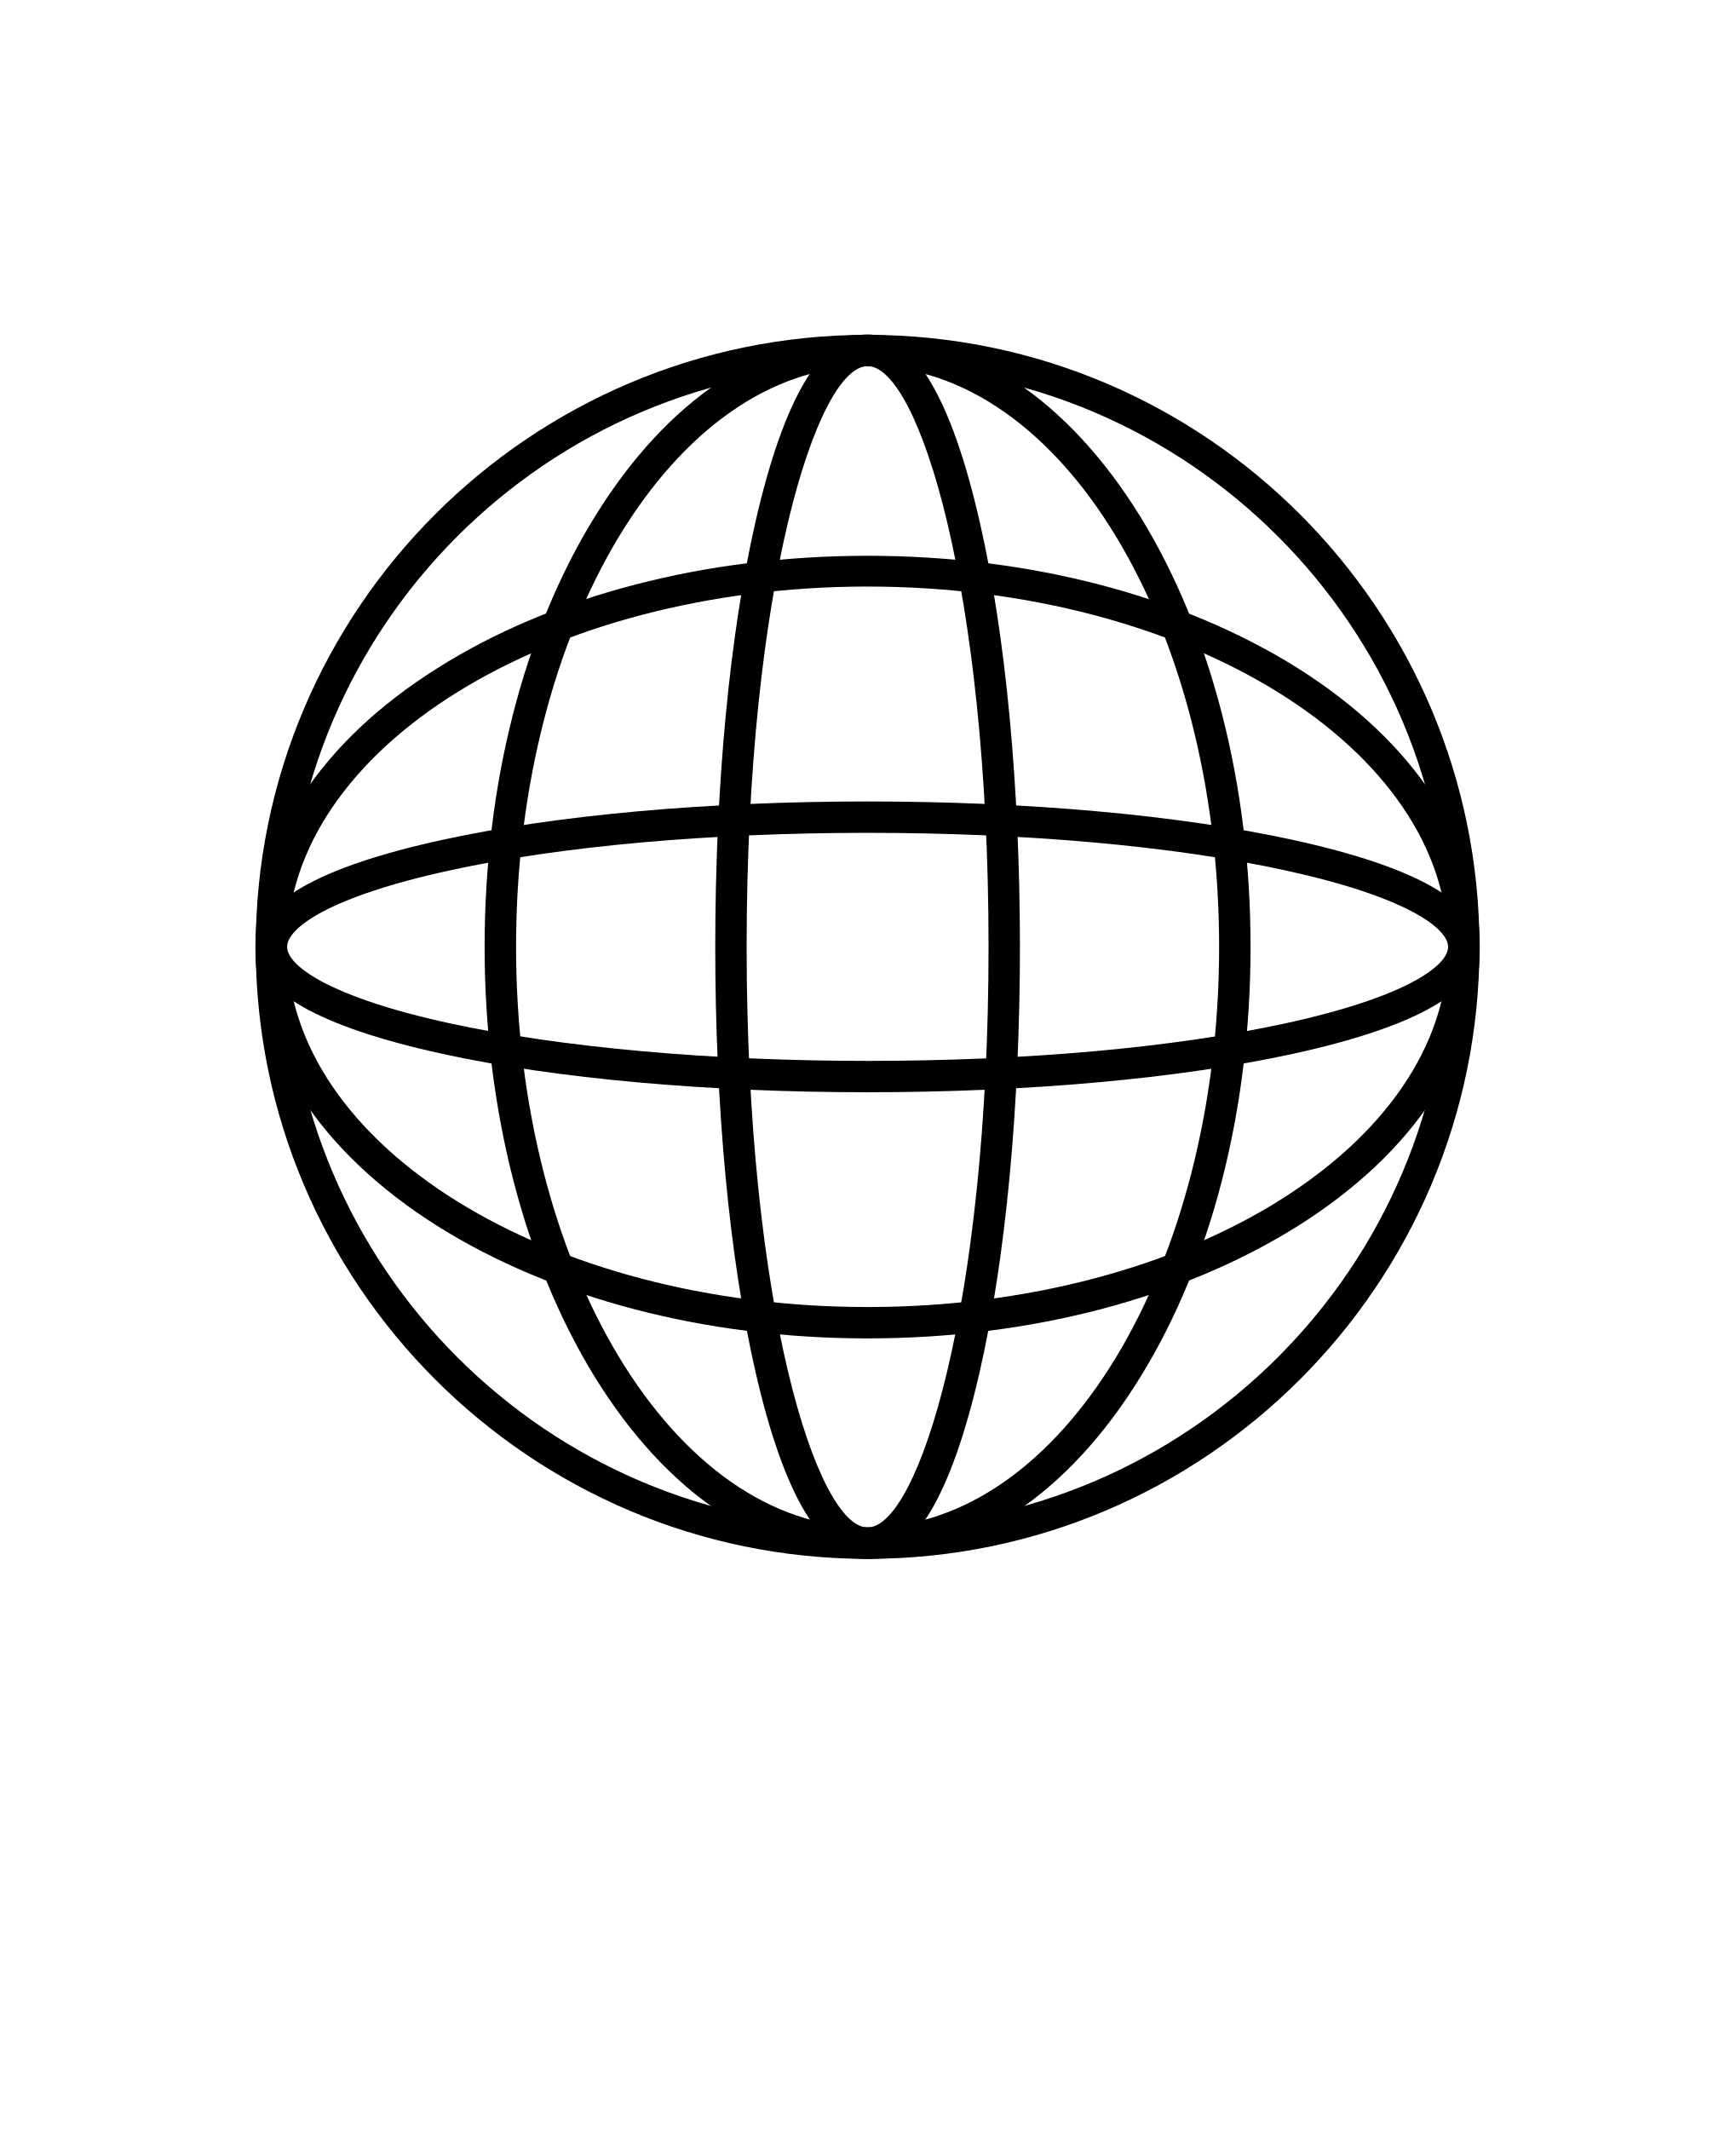
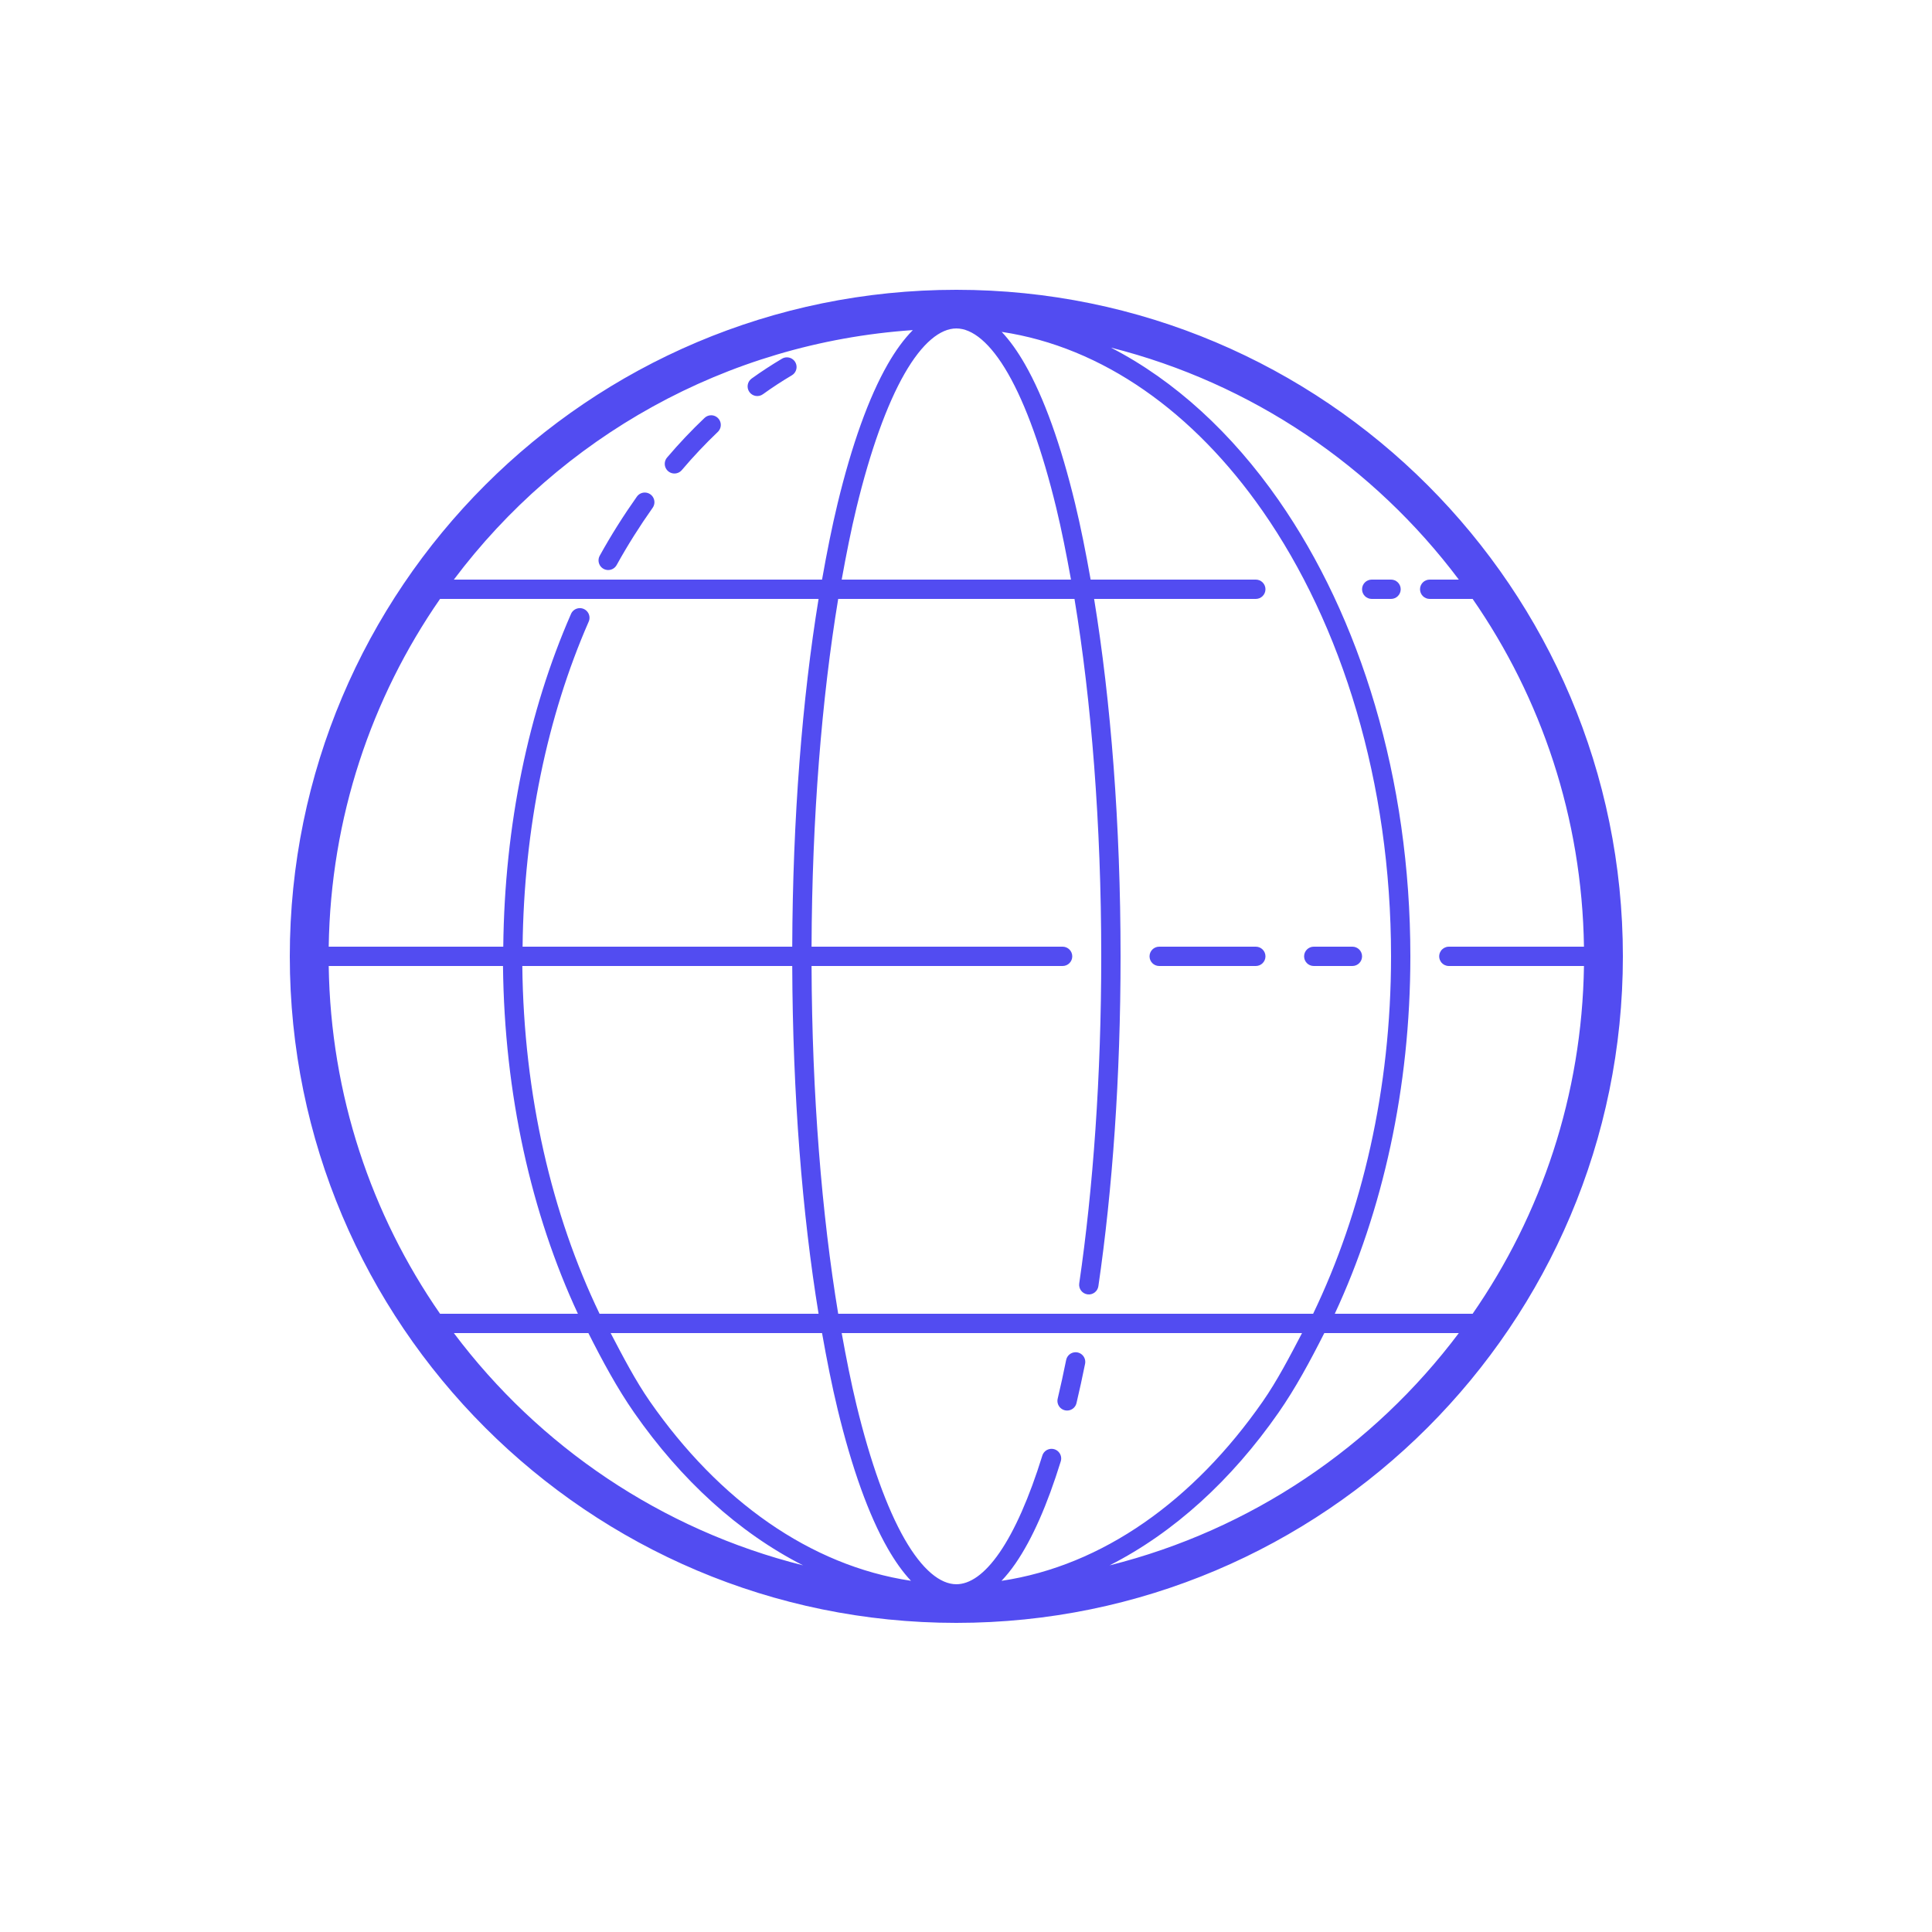
- <svg xmlns="http://www.w3.org/2000/svg" version="1.1" viewBox="-5.0 -10.0 110.0 135.0">
-   <path d="m50 88.801c-21.387 0-38.789-17.406-38.789-38.789 0-21.387 17.406-38.789 38.789-38.789 21.387 0 38.789 17.406 38.789 38.789 0 21.387-17.406 38.789-38.789 38.789zm0-75.594c-20.297 0-36.801 16.504-36.801 36.801 0 20.297 16.504 36.801 36.801 36.801s36.801-16.504 36.801-36.801c0-20.297-16.504-36.801-36.801-36.801z" fill-rule="evenodd" />
-   <path d="m50 88.801c-6.578 0-12.715-4.106-17.301-11.539-4.481-7.289-6.977-16.965-6.977-27.25 0-10.285 2.473-19.961 6.977-27.25 4.586-7.438 10.723-11.539 17.301-11.539s12.715 4.106 17.301 11.539c4.481 7.289 6.977 16.965 6.977 27.25 0 10.285-2.473 19.961-6.977 27.25-4.586 7.457-10.723 11.539-17.301 11.539zm0-75.594c-12.297 0-22.285 16.504-22.285 36.801 0 20.297 9.992 36.801 22.285 36.801 12.297 0 22.285-16.504 22.285-36.801 0-20.297-10.012-36.801-22.285-36.801z" fill-rule="evenodd" />
-   <path d="m50 59.227c-10.16 0-19.73-0.859-26.938-2.43-7.875-1.719-11.855-4-11.855-6.785 0-2.785 3.981-5.07 11.855-6.785 7.203-1.57 16.777-2.43 26.938-2.43s19.73 0.859 26.938 2.43c7.875 1.719 11.855 4 11.855 6.785 0 2.785-3.981 5.07-11.855 6.785-7.207 1.57-16.777 2.43-26.938 2.43zm0-16.441c-10.031 0-19.438 0.836-26.516 2.387-7.606 1.656-10.285 3.644-10.285 4.84 0 1.195 2.703 3.184 10.285 4.84 7.078 1.531 16.484 2.387 26.516 2.387s19.438-0.836 26.516-2.387c7.606-1.656 10.285-3.644 10.285-4.84 0-1.195-2.703-3.184-10.285-4.84-7.078-1.551-16.484-2.387-26.516-2.387z" fill-rule="evenodd" />
-   <path d="m50 74.828c-10.285 0-19.961-2.535-27.27-7.121-7.434-4.691-11.539-10.977-11.539-17.68s4.106-13.008 11.539-17.68c7.289-4.609 16.984-7.121 27.27-7.121s19.961 2.535 27.27 7.121c7.434 4.691 11.539 10.977 11.539 17.68s-4.106 13.008-11.539 17.68c-7.309 4.586-16.988 7.121-27.27 7.121zm0-47.652c-20.297 0-36.801 10.242-36.801 22.832 0 12.59 16.504 22.832 36.801 22.832s36.801-10.242 36.801-22.832c0-12.59-16.504-22.832-36.801-22.832z" fill-rule="evenodd" />
-   <path d="m50 88.801c-2.91 0-5.301-3.981-7.102-11.836-1.656-7.203-2.555-16.777-2.555-26.957 0-10.18 0.902-19.754 2.555-26.957 1.801-7.856 4.188-11.855 7.102-11.855 2.91 0 5.301 3.981 7.102 11.855 1.656 7.203 2.555 16.777 2.555 26.957 0 10.18-0.902 19.754-2.555 26.957-1.801 7.856-4.188 11.836-7.102 11.836zm0-75.594c-3.207 0-7.668 14.012-7.668 36.801 0 22.789 4.461 36.801 7.668 36.801s7.668-14.012 7.668-36.801c0-22.789-4.461-36.801-7.668-36.801z" fill-rule="evenodd" />
+ <svg xmlns="http://www.w3.org/2000/svg" fill="#524cf1" viewBox="0 0 100 100" width="100px" height="100px">
+   <path d="M 49.5 15 C 30.458 15 15 30.458 15 49.5 C 15 68.542 30.458 84 49.5 84 C 68.542 84 84 68.542 84 49.5 C 84 30.458 68.542 15 49.5 15 z M 49.5 17 C 50.326 17 51.262 17.74 52.18 19.342 C 53.098 20.944 53.953 23.326 54.67 26.283 C 54.948 27.431 55.198 28.689 55.434 30 L 43.566 30 C 43.802 28.689 44.052 27.431 44.33 26.283 C 45.047 23.326 45.902 20.944 46.82 19.342 C 47.738 17.74 48.674 17 49.5 17 z M 47.248 17.086 C 46.787 17.551 46.356 18.144 45.953 18.846 C 44.957 20.584 44.088 23.033 43.357 26.047 C 43.061 27.269 42.796 28.605 42.549 30 L 23.492 30 C 28.997 22.667 37.534 17.75 47.248 17.086 z M 51.848 17.178 C 57.074 17.962 61.787 21.333 65.354 26.451 C 69.447 32.325 72 40.482 72 49.5 C 72 56.387 70.494 62.751 67.967 68 L 43.385 68 C 42.536 62.87 42.03 56.675 42.006 50 L 55 50 A 0.5 0.5 0 1 0 55 49 L 42.006 49 C 42.03 42.325 42.536 36.13 43.385 31 L 55.615 31 C 56.486 36.259 57 42.632 57 49.5 C 57 55.697 56.582 61.491 55.861 66.428 A 0.5 0.5 0 1 0 56.852 66.572 C 57.581 61.579 58 55.741 58 49.5 C 58 42.654 57.496 36.295 56.631 31 L 65 31 A 0.5 0.5 0 1 0 65 30 L 56.451 30 C 56.204 28.605 55.939 27.269 55.643 26.047 C 54.912 23.033 54.043 20.584 53.047 18.846 C 52.672 18.192 52.273 17.628 51.848 17.178 z M 57.5 17.992 C 64.804 19.838 71.119 24.153 75.508 30 L 74 30 A 0.5 0.5 0 1 0 74 31 L 76.223 31 C 79.774 36.122 81.885 42.314 81.986 49 L 77.035 49 L 75 49 A 0.5 0.5 0 0 0 74.852 49.02 A 0.5 0.5 0 0 0 74.76 49.059 A 0.5 0.5 0 0 0 74.717 49.084 A 0.5 0.5 0 0 0 74.639 49.146 A 0.5 0.5 0 0 0 74.605 49.184 A 0.5 0.5 0 0 0 74.576 49.225 A 0.5 0.5 0 0 0 74.529 49.312 A 0.5 0.5 0 0 0 74.494 49.457 A 0.5 0.5 0 0 0 74.535 49.701 A 0.5 0.5 0 0 0 74.584 49.789 A 0.5 0.5 0 0 0 74.615 49.828 A 0.5 0.5 0 0 0 74.65 49.863 A 0.5 0.5 0 0 0 74.688 49.896 A 0.5 0.5 0 0 0 74.729 49.924 A 0.5 0.5 0 0 0 74.773 49.949 A 0.5 0.5 0 0 0 74.867 49.984 A 0.5 0.5 0 0 0 75 50 L 77 50 L 81.986 50 C 81.885 56.686 79.774 62.878 76.223 68 L 69.088 68 C 71.558 62.692 73 56.338 73 49.5 C 73 40.293 70.404 31.949 66.174 25.879 C 63.762 22.419 60.807 19.696 57.5 17.992 z M 40.738 18.496 A 0.5 0.5 0 0 0 40.469 18.57 C 39.938 18.886 39.416 19.225 38.904 19.594 A 0.5 0.5 0 0 0 39.488 20.406 C 39.975 20.055 40.472 19.73 40.979 19.43 A 0.5 0.5 0 0 0 40.738 18.496 z M 36.805 21.494 A 0.5 0.5 0 0 0 36.459 21.639 C 35.793 22.273 35.149 22.95 34.533 23.676 A 0.501 0.501 0 1 0 35.297 24.324 C 35.889 23.626 36.508 22.971 37.148 22.361 A 0.5 0.5 0 0 0 36.805 21.494 z M 33.375 25.494 A 0.5 0.5 0 0 0 32.961 25.711 C 32.282 26.671 31.639 27.685 31.045 28.758 A 0.5 0.5 0 1 0 31.92 29.242 C 32.496 28.203 33.118 27.221 33.777 26.289 A 0.5 0.5 0 0 0 33.375 25.494 z M 71 30 A 0.5 0.5 0 1 0 71 31 L 72 31 A 0.5 0.5 0 1 0 72 30 L 71 30 z M 22.777 31 L 42.369 31 C 41.525 36.164 41.03 42.347 41.006 49 L 27.049 49 C 27.116 42.834 28.333 37.069 30.461 32.199 A 0.5 0.5 0 1 0 29.545 31.801 C 27.358 36.805 26.116 42.7 26.049 49 L 17.014 49 C 17.115 42.314 19.226 36.122 22.777 31 z M 60 49 A 0.5 0.5 0 1 0 60 50 L 65 50 A 0.5 0.5 0 1 0 65 49 L 60 49 z M 68 49 A 0.5 0.5 0 1 0 68 50 L 70 50 A 0.5 0.5 0 1 0 70 49 L 68 49 z M 17.014 50 L 26.035 50 C 26.105 56.644 27.504 62.825 29.912 68 L 22.777 68 C 19.226 62.878 17.115 56.686 17.014 50 z M 27.035 50 L 41.006 50 C 41.03 56.653 41.525 62.836 42.369 68 L 31.033 68 C 28.569 62.881 27.107 56.691 27.035 50 z M 23.492 69 L 30.455 69 C 31.184 70.445 31.947 71.859 32.826 73.121 C 35.253 76.603 38.232 79.326 41.564 81.021 C 34.234 79.184 27.894 74.864 23.492 69 z M 31.607 69 L 42.549 69 C 42.796 70.395 43.061 71.731 43.357 72.953 C 44.088 75.967 44.957 78.416 45.953 80.154 C 46.328 80.808 46.727 81.372 47.152 81.822 C 41.926 81.038 37.213 77.667 33.646 72.549 C 32.892 71.466 32.251 70.229 31.607 69 z M 43.566 69 L 67.393 69 C 66.749 70.229 66.108 71.466 65.354 72.549 C 61.784 77.67 57.069 81.043 51.838 81.824 C 52.089 81.56 52.33 81.261 52.561 80.926 C 53.437 79.655 54.214 77.869 54.902 75.648 A 0.5 0.5 0 1 0 53.947 75.352 C 53.277 77.512 52.52 79.225 51.738 80.359 C 50.956 81.494 50.193 82 49.5 82 C 48.674 82 47.738 81.26 46.82 79.658 C 45.902 78.056 45.047 75.674 44.33 72.717 C 44.052 71.569 43.802 70.311 43.566 69 z M 68.545 69 L 75.508 69 C 71.105 74.865 64.764 79.187 57.432 81.023 C 60.766 79.328 63.746 76.604 66.174 73.121 C 67.053 71.859 67.816 70.445 68.545 69 z M 55.664 69.992 A 0.5 0.5 0 0 0 55.182 70.402 C 55.044 71.089 54.899 71.746 54.748 72.385 A 0.5 0.5 0 1 0 55.721 72.615 C 55.874 71.966 56.022 71.297 56.162 70.598 A 0.5 0.5 0 0 0 55.664 69.992 z" />
</svg>
